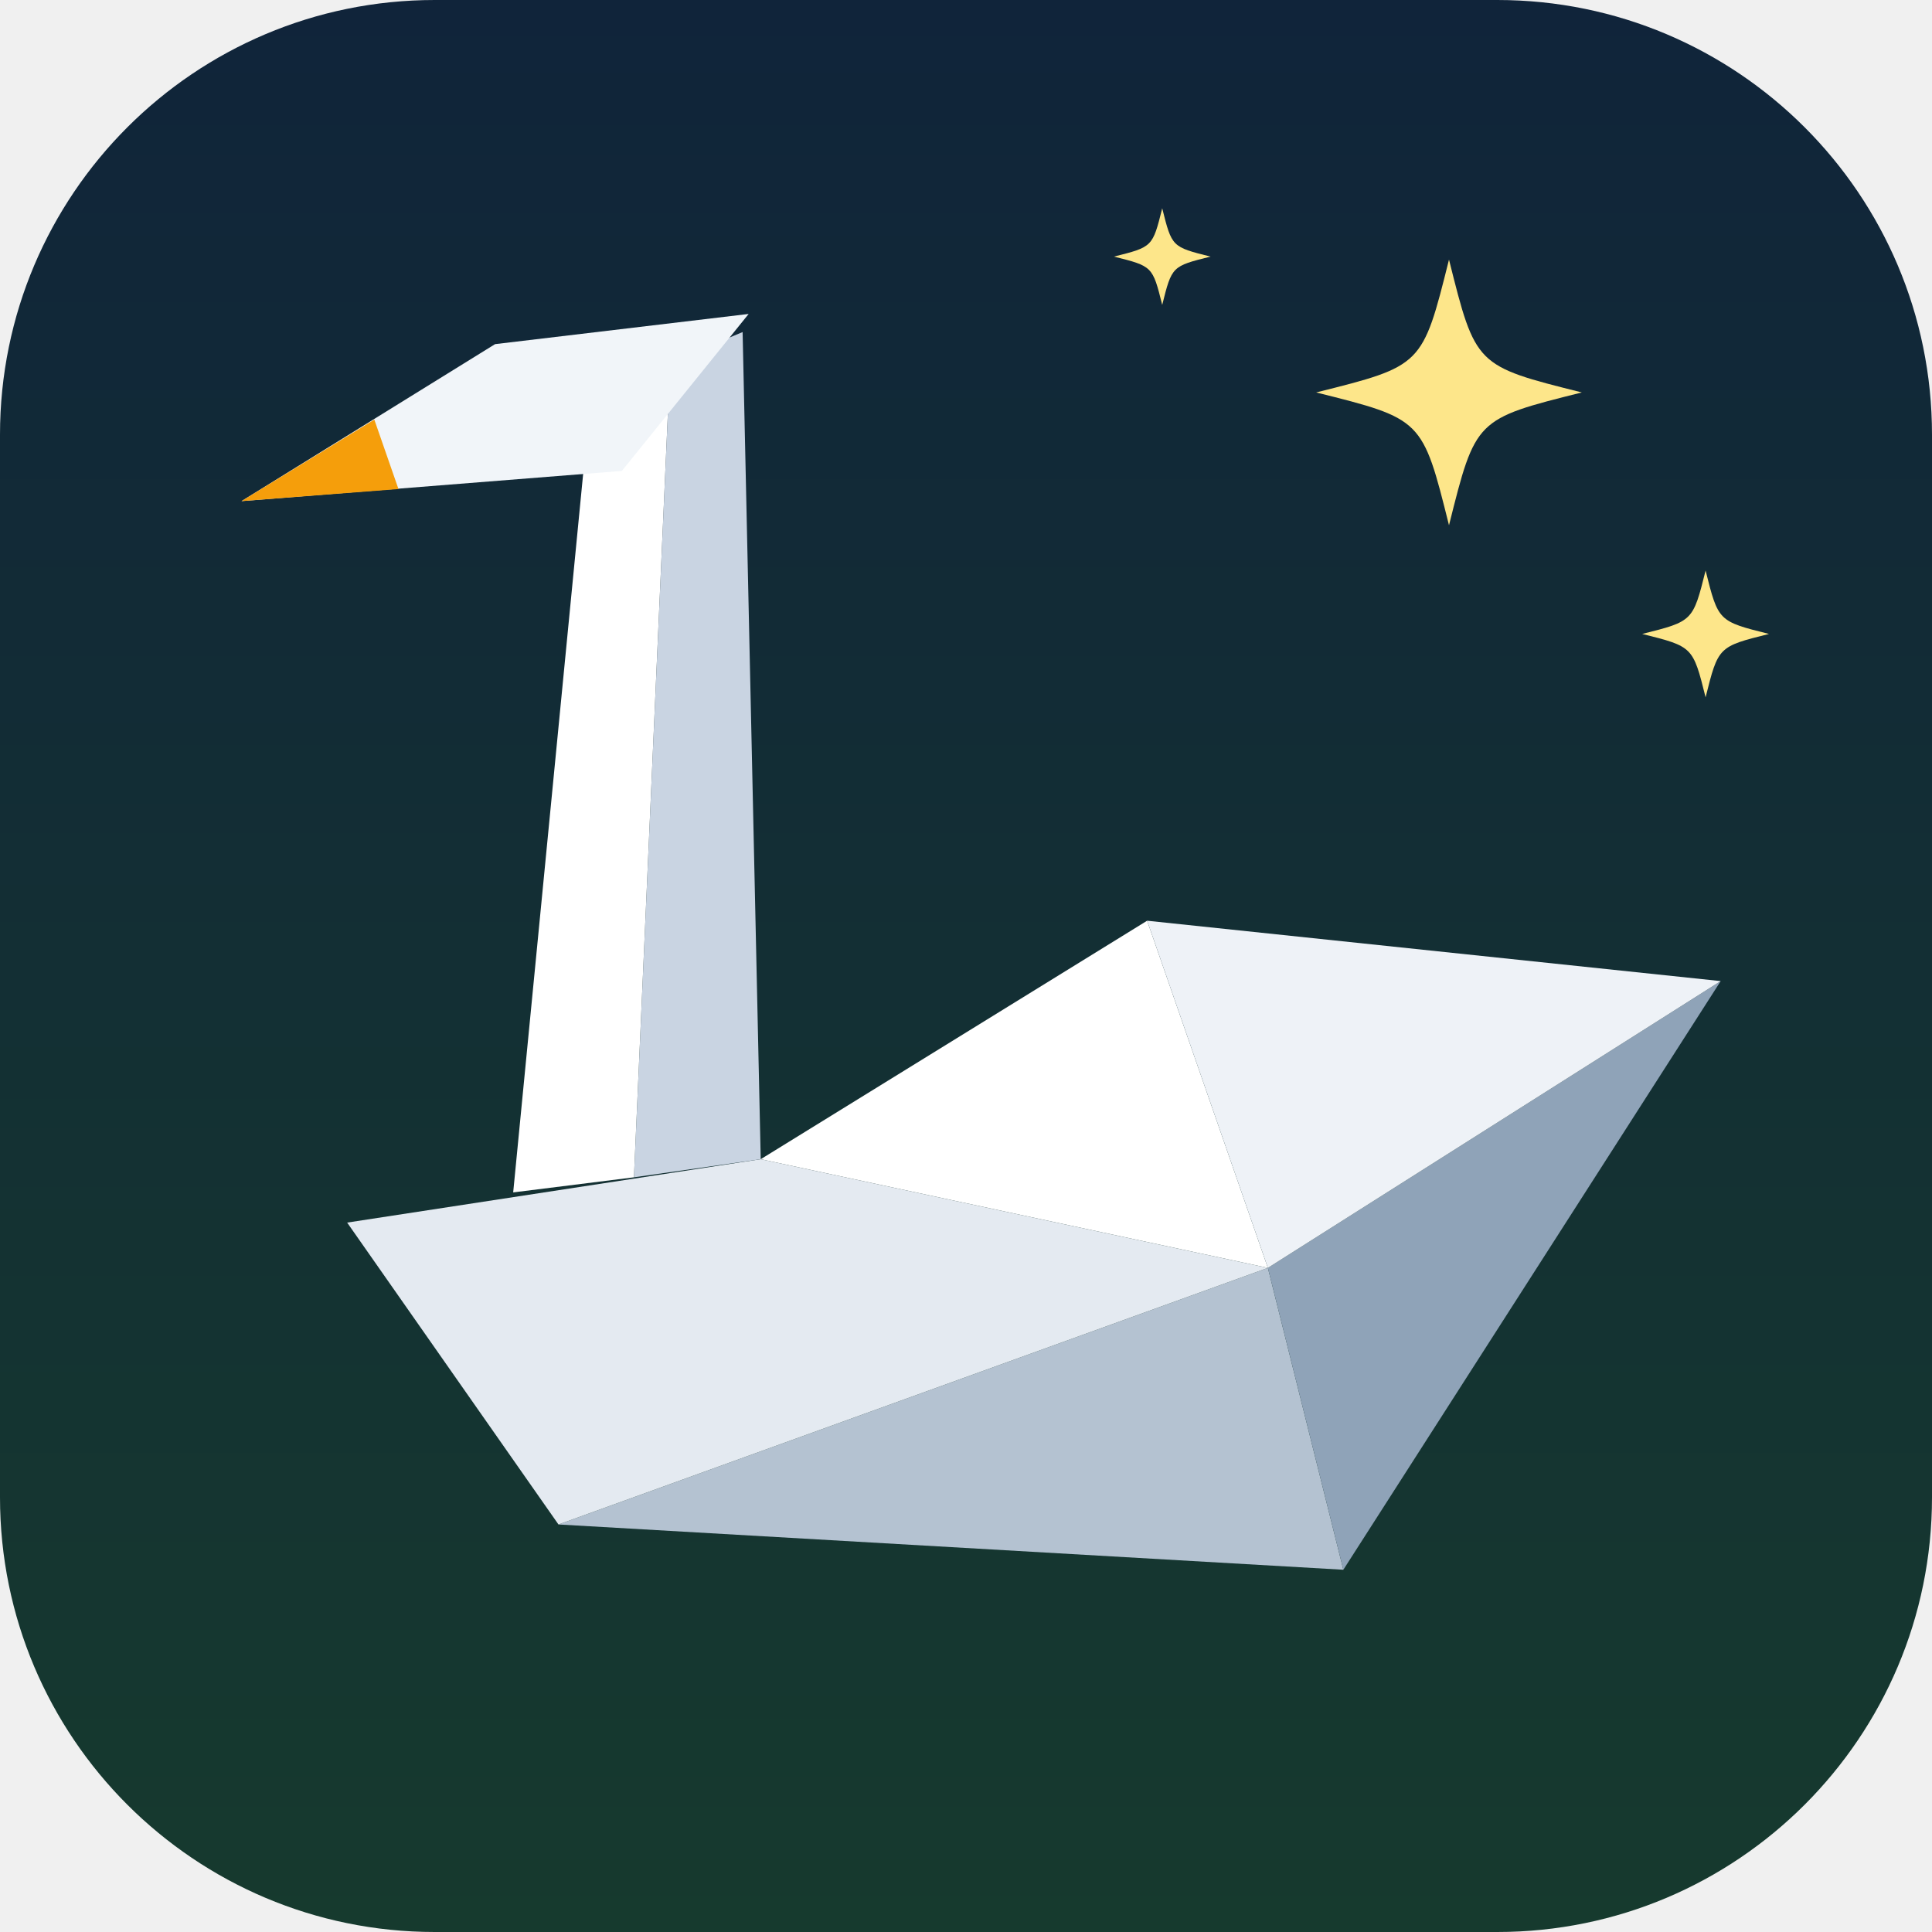
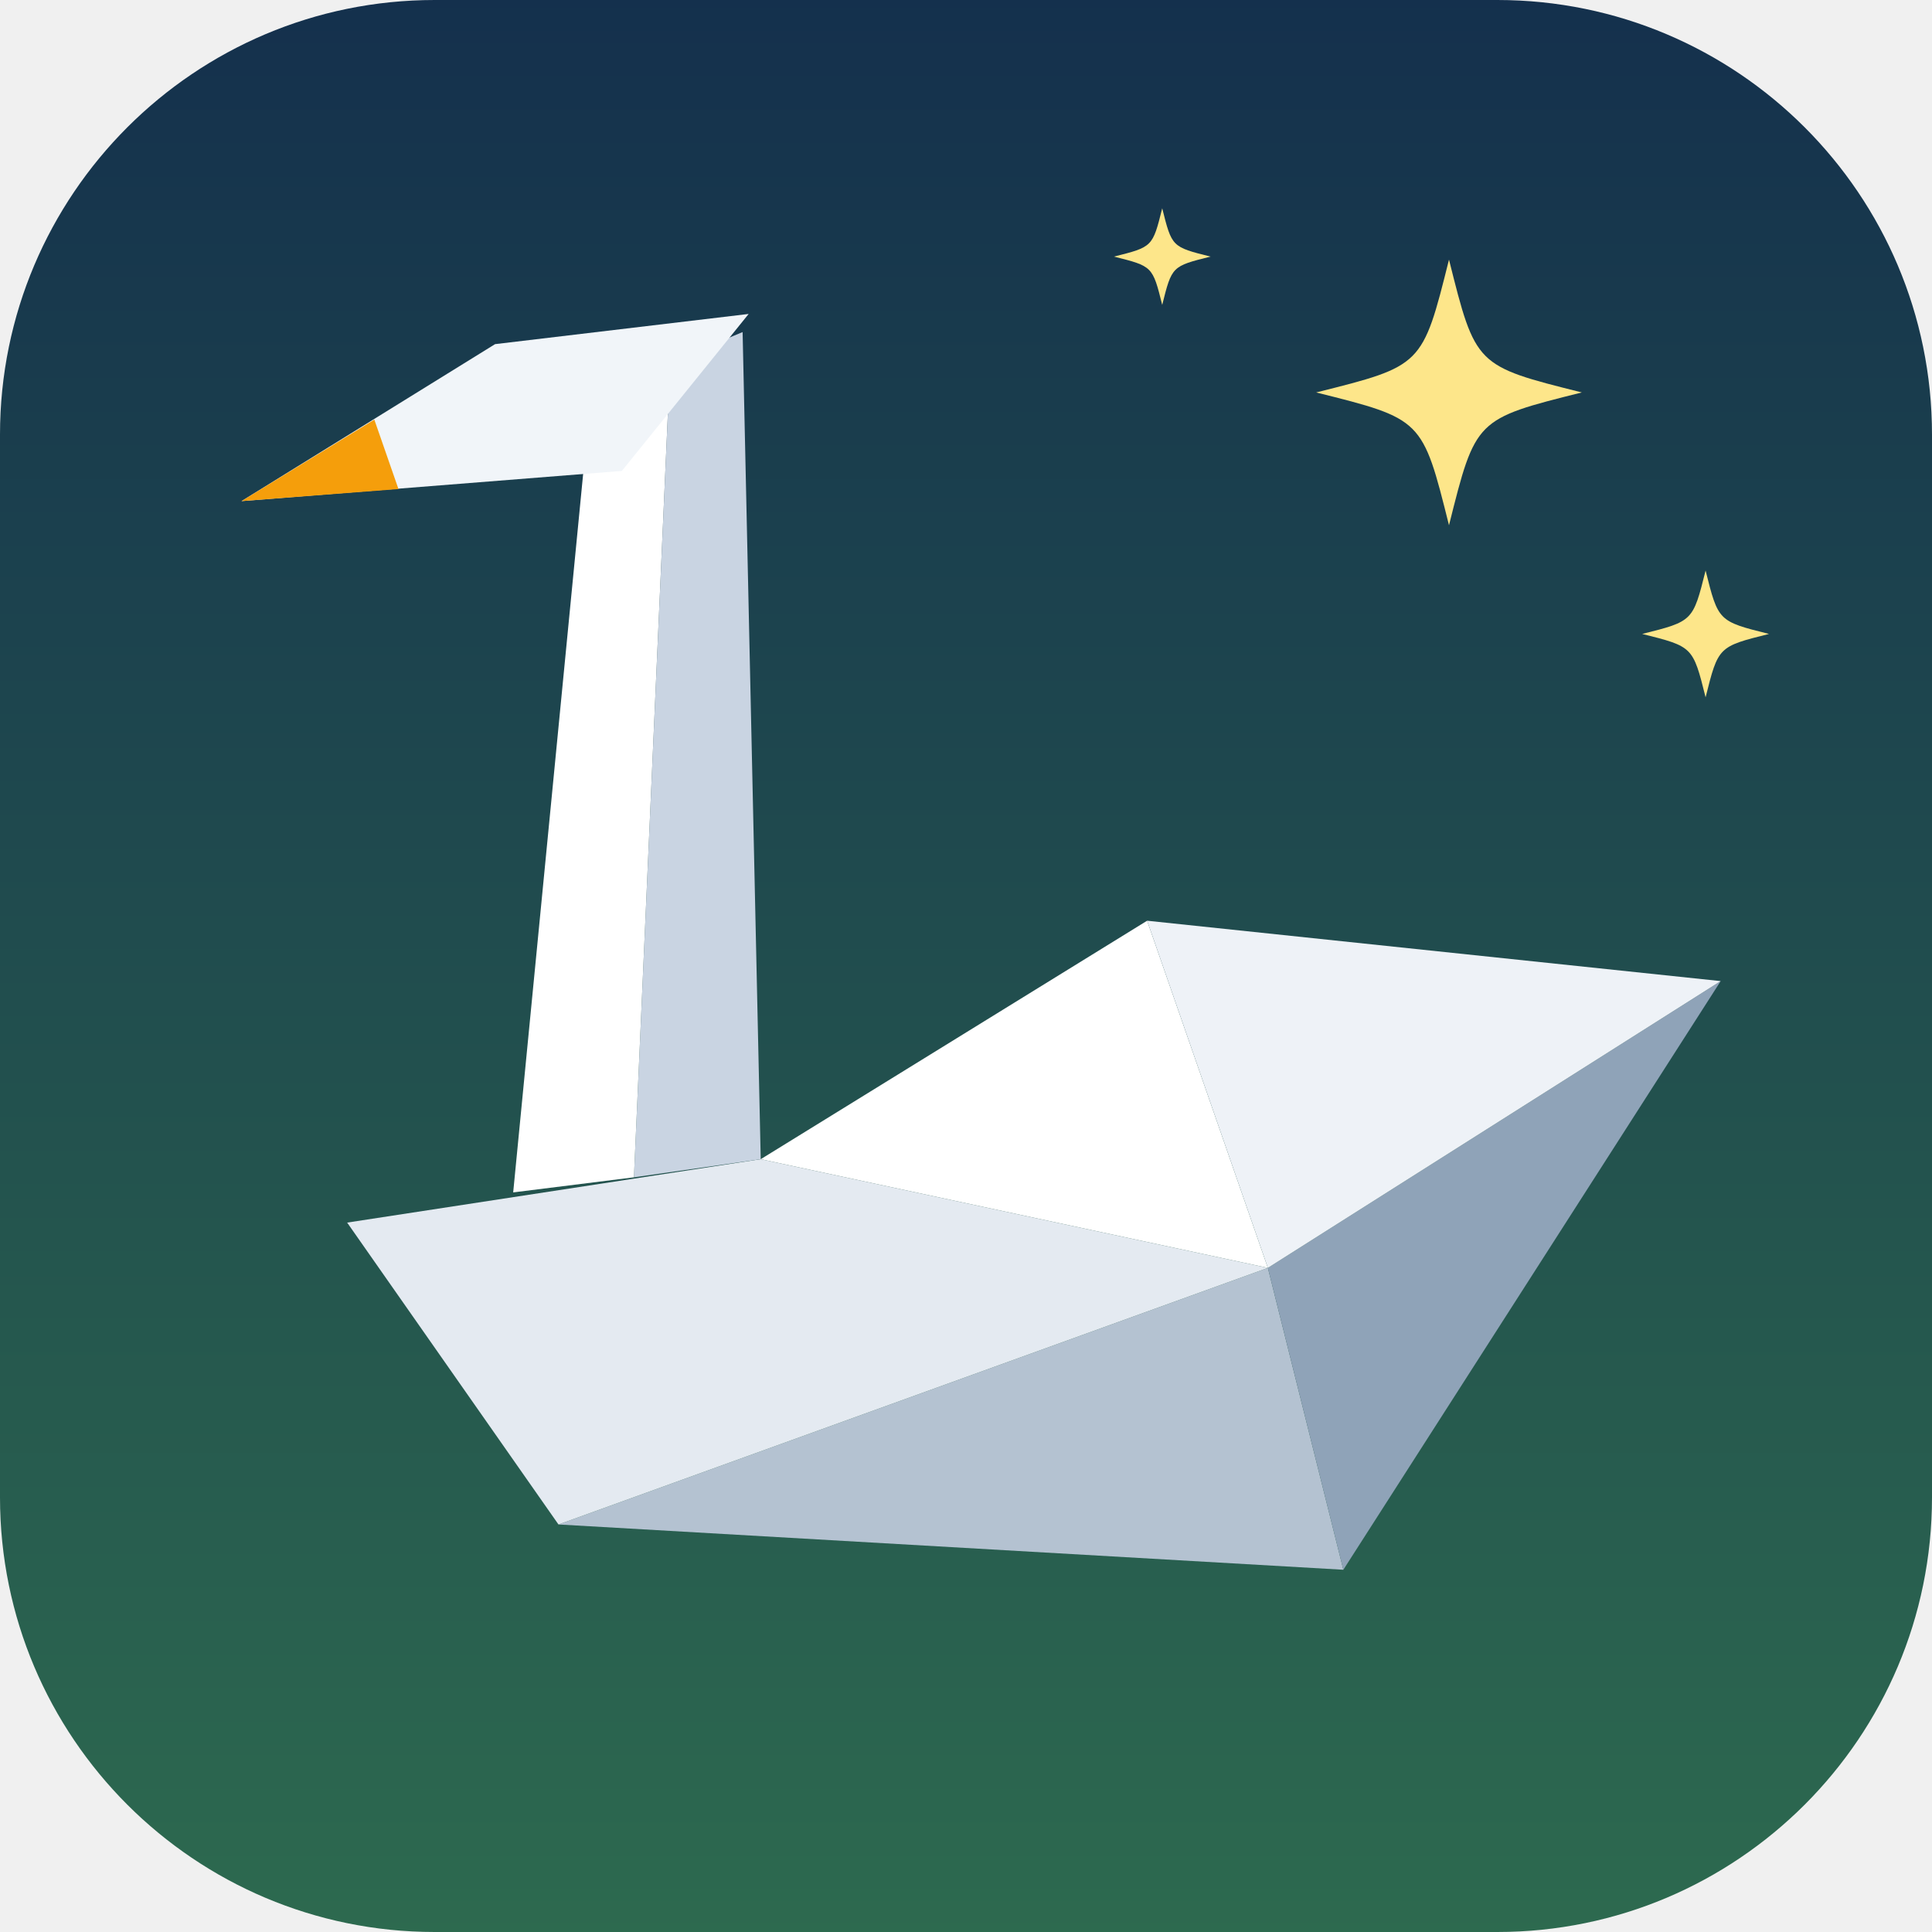
<svg xmlns="http://www.w3.org/2000/svg" width="64" height="64" viewBox="0 0 64 64">
  <defs>
    <linearGradient id="sky" x1="0" y1="0" x2="0" y2="1">
-       <stop offset="0" stop-color="#10243a" />
-       <stop offset="1" stop-color="#163a2e" />
+       <stop offset="0" stop-color="#14304d" />
+       <stop offset="1" stop-color="#2d6a4f" />
    </linearGradient>
  </defs>
  <rect id="tile" width="64" height="64" rx="14.4" fill="url(#sky)" />
  <g id="mark">
    <polygon points="18.5,50.5 42,42 44.5,52" fill="#b4c2d1" />
    <polygon points="11.5,40.5 25.2,38.4 42,42 18.5,50.5" fill="#e4eaf1" />
    <polygon points="42,42 57,32.5 44.5,52" fill="#8fa3b8" />
    <polygon points="25.2,38.4 38,30.5 42,42" fill="#ffffff" />
    <polygon points="38,30.5 57,32.5 42,42" fill="#eef2f7" />
    <polygon points="21,39 25.2,38.4 24.6,11 22.2,12" fill="#c9d4e2" />
    <polygon points="17,39.5 21,39 22.2,12 19.6,12.8" fill="#ffffff" />
    <polygon points="24.8,10.4 16.4,11.4 8,16.6 20.6,15.6" fill="#f1f5f9" />
    <polygon points="12.4,13.9 8,16.6 13.2,16.2" fill="#f59e0b" />
    <path d="M48 8.6C48.88 12.12 48.88 12.12 52.4 13C48.88 13.88 48.88 13.88 48 17.4C47.12 13.88 47.12 13.88 43.6 13C47.12 12.12 47.12 12.12 48 8.6Z" fill="#fde68a" />
    <path d="M56.5 18.9C56.92 20.58 56.92 20.58 58.6 21C56.92 21.42 56.92 21.42 56.5 23.1C56.08 21.42 56.08 21.42 54.4 21C56.08 20.58 56.08 20.58 56.5 18.9Z" fill="#fde68a" />
    <path d="M38.5 6.9C38.82 8.18 38.82 8.18 40.1 8.5C38.82 8.82 38.82 8.82 38.5 10.1C38.18 8.82 38.18 8.82 36.9 8.5C38.18 8.18 38.18 8.18 38.5 6.9Z" fill="#fde68a" />
  </g>
</svg>
